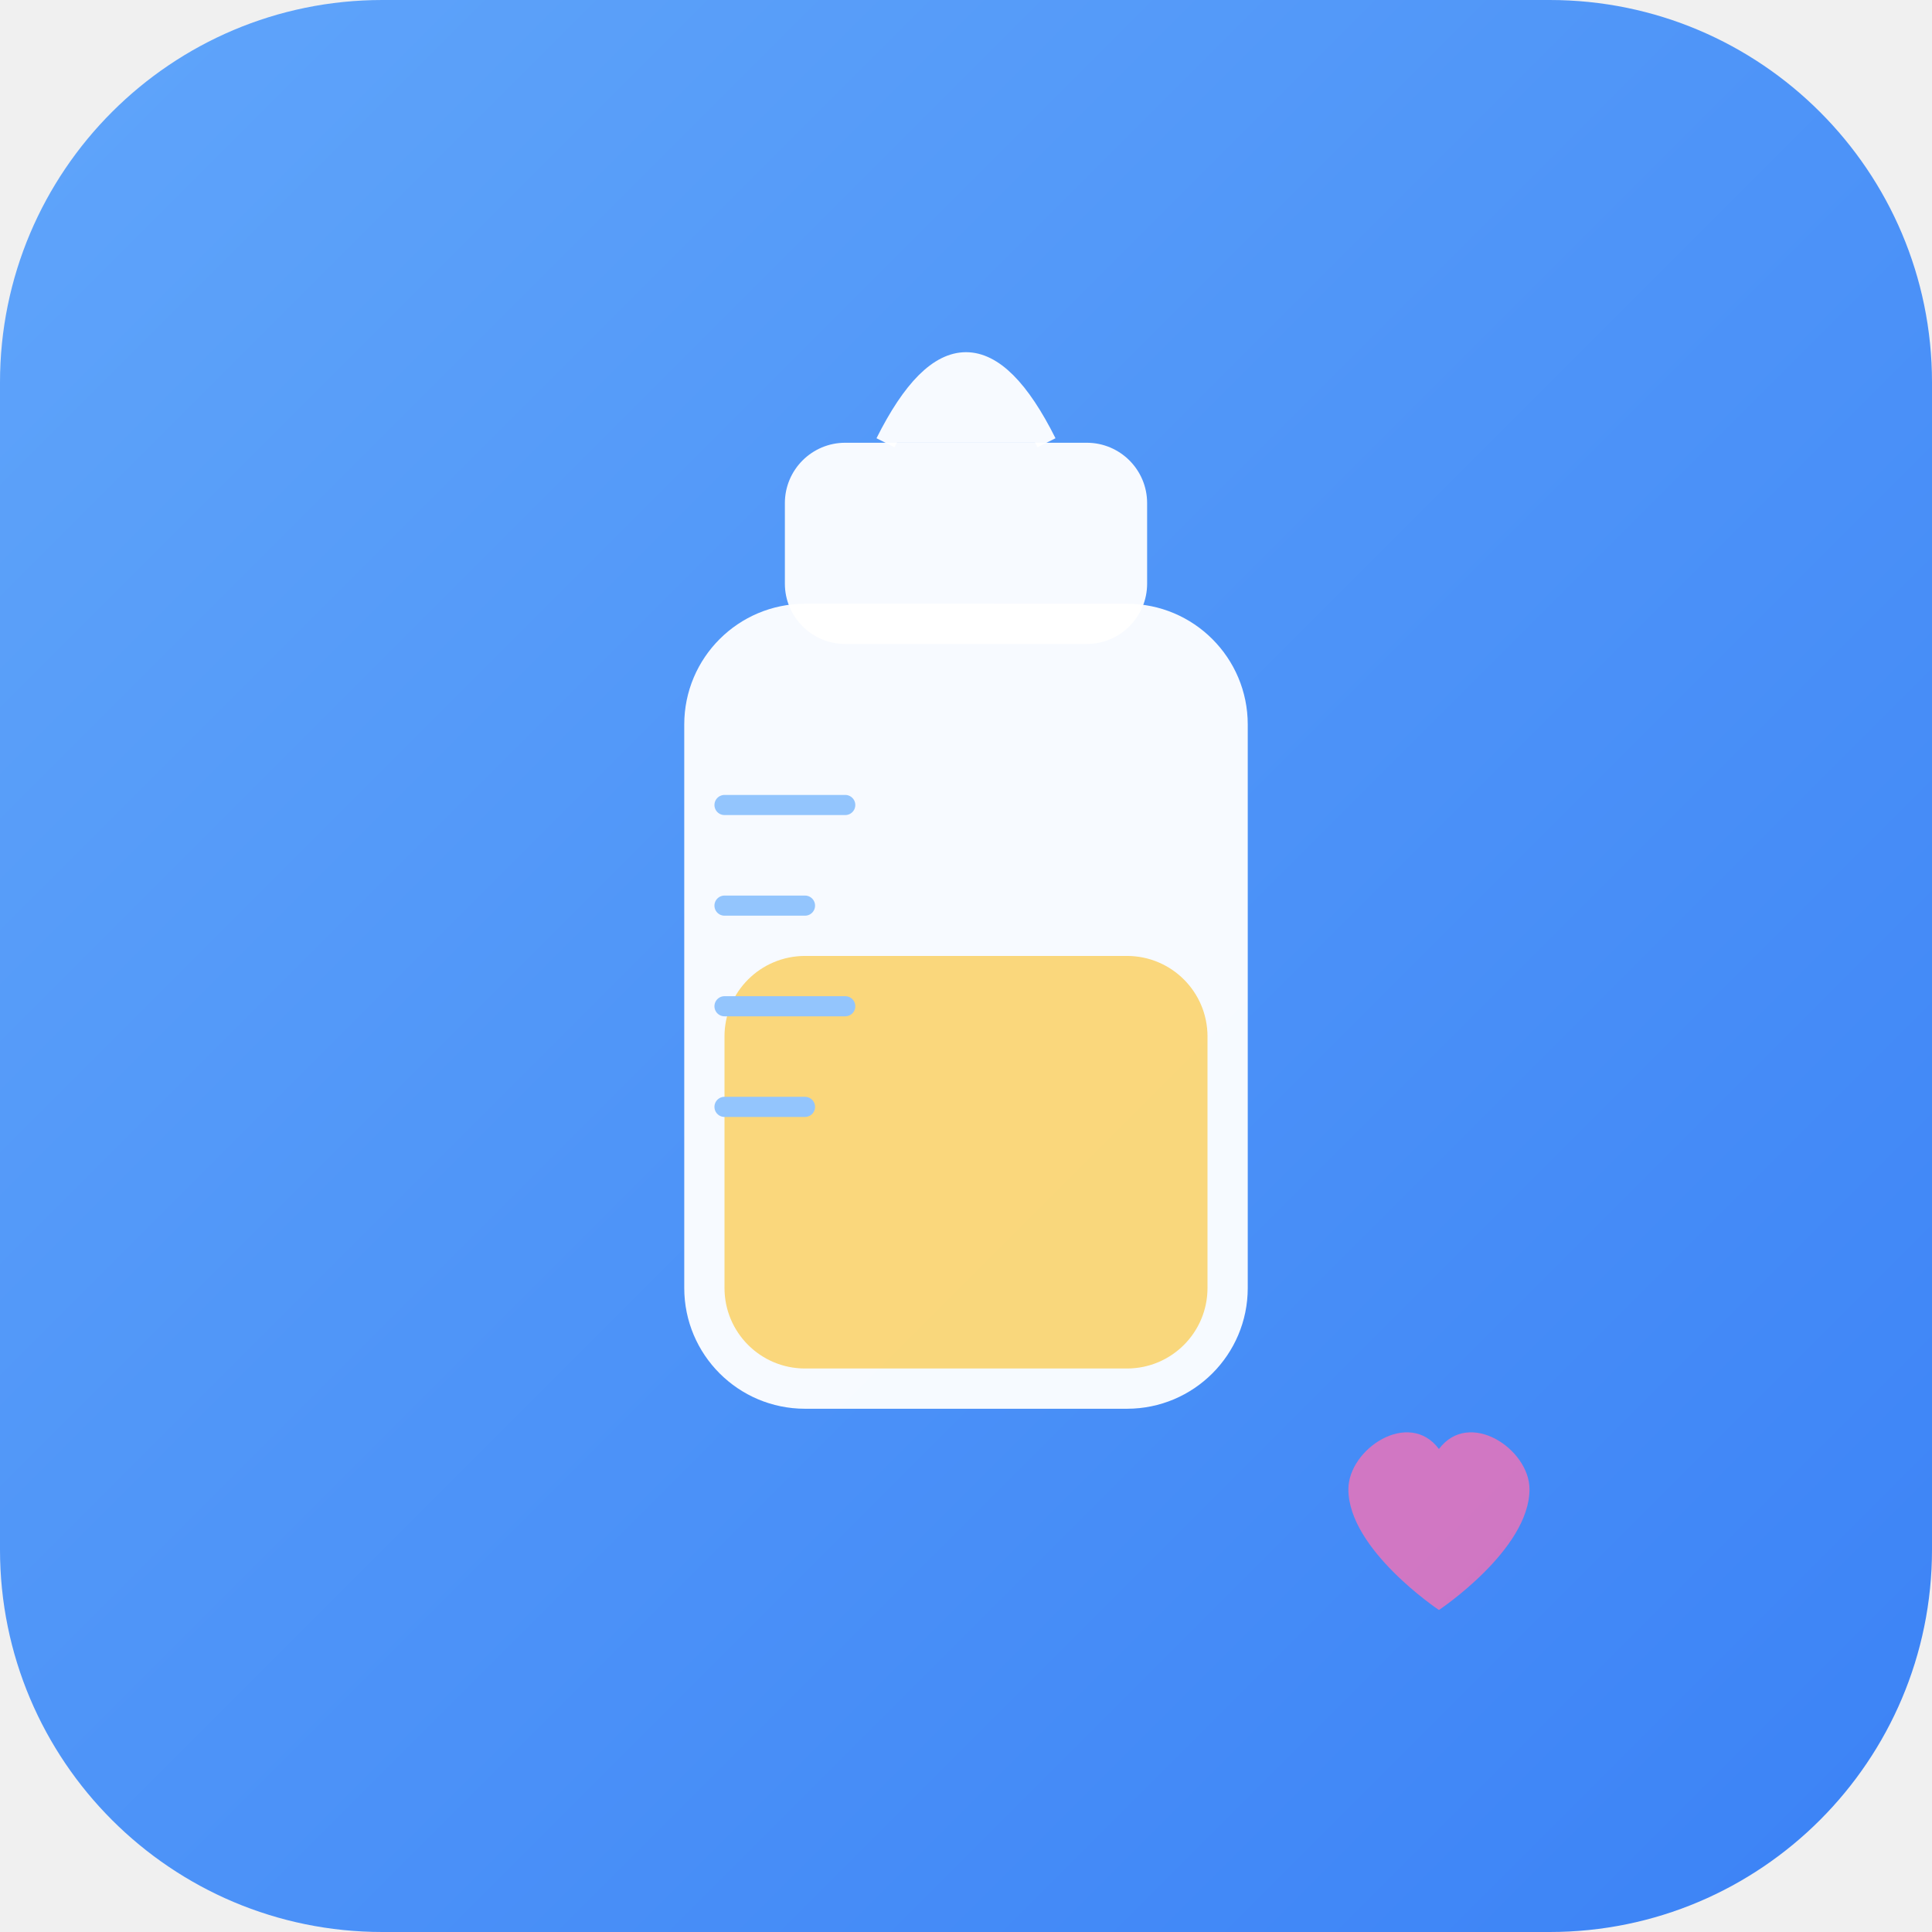
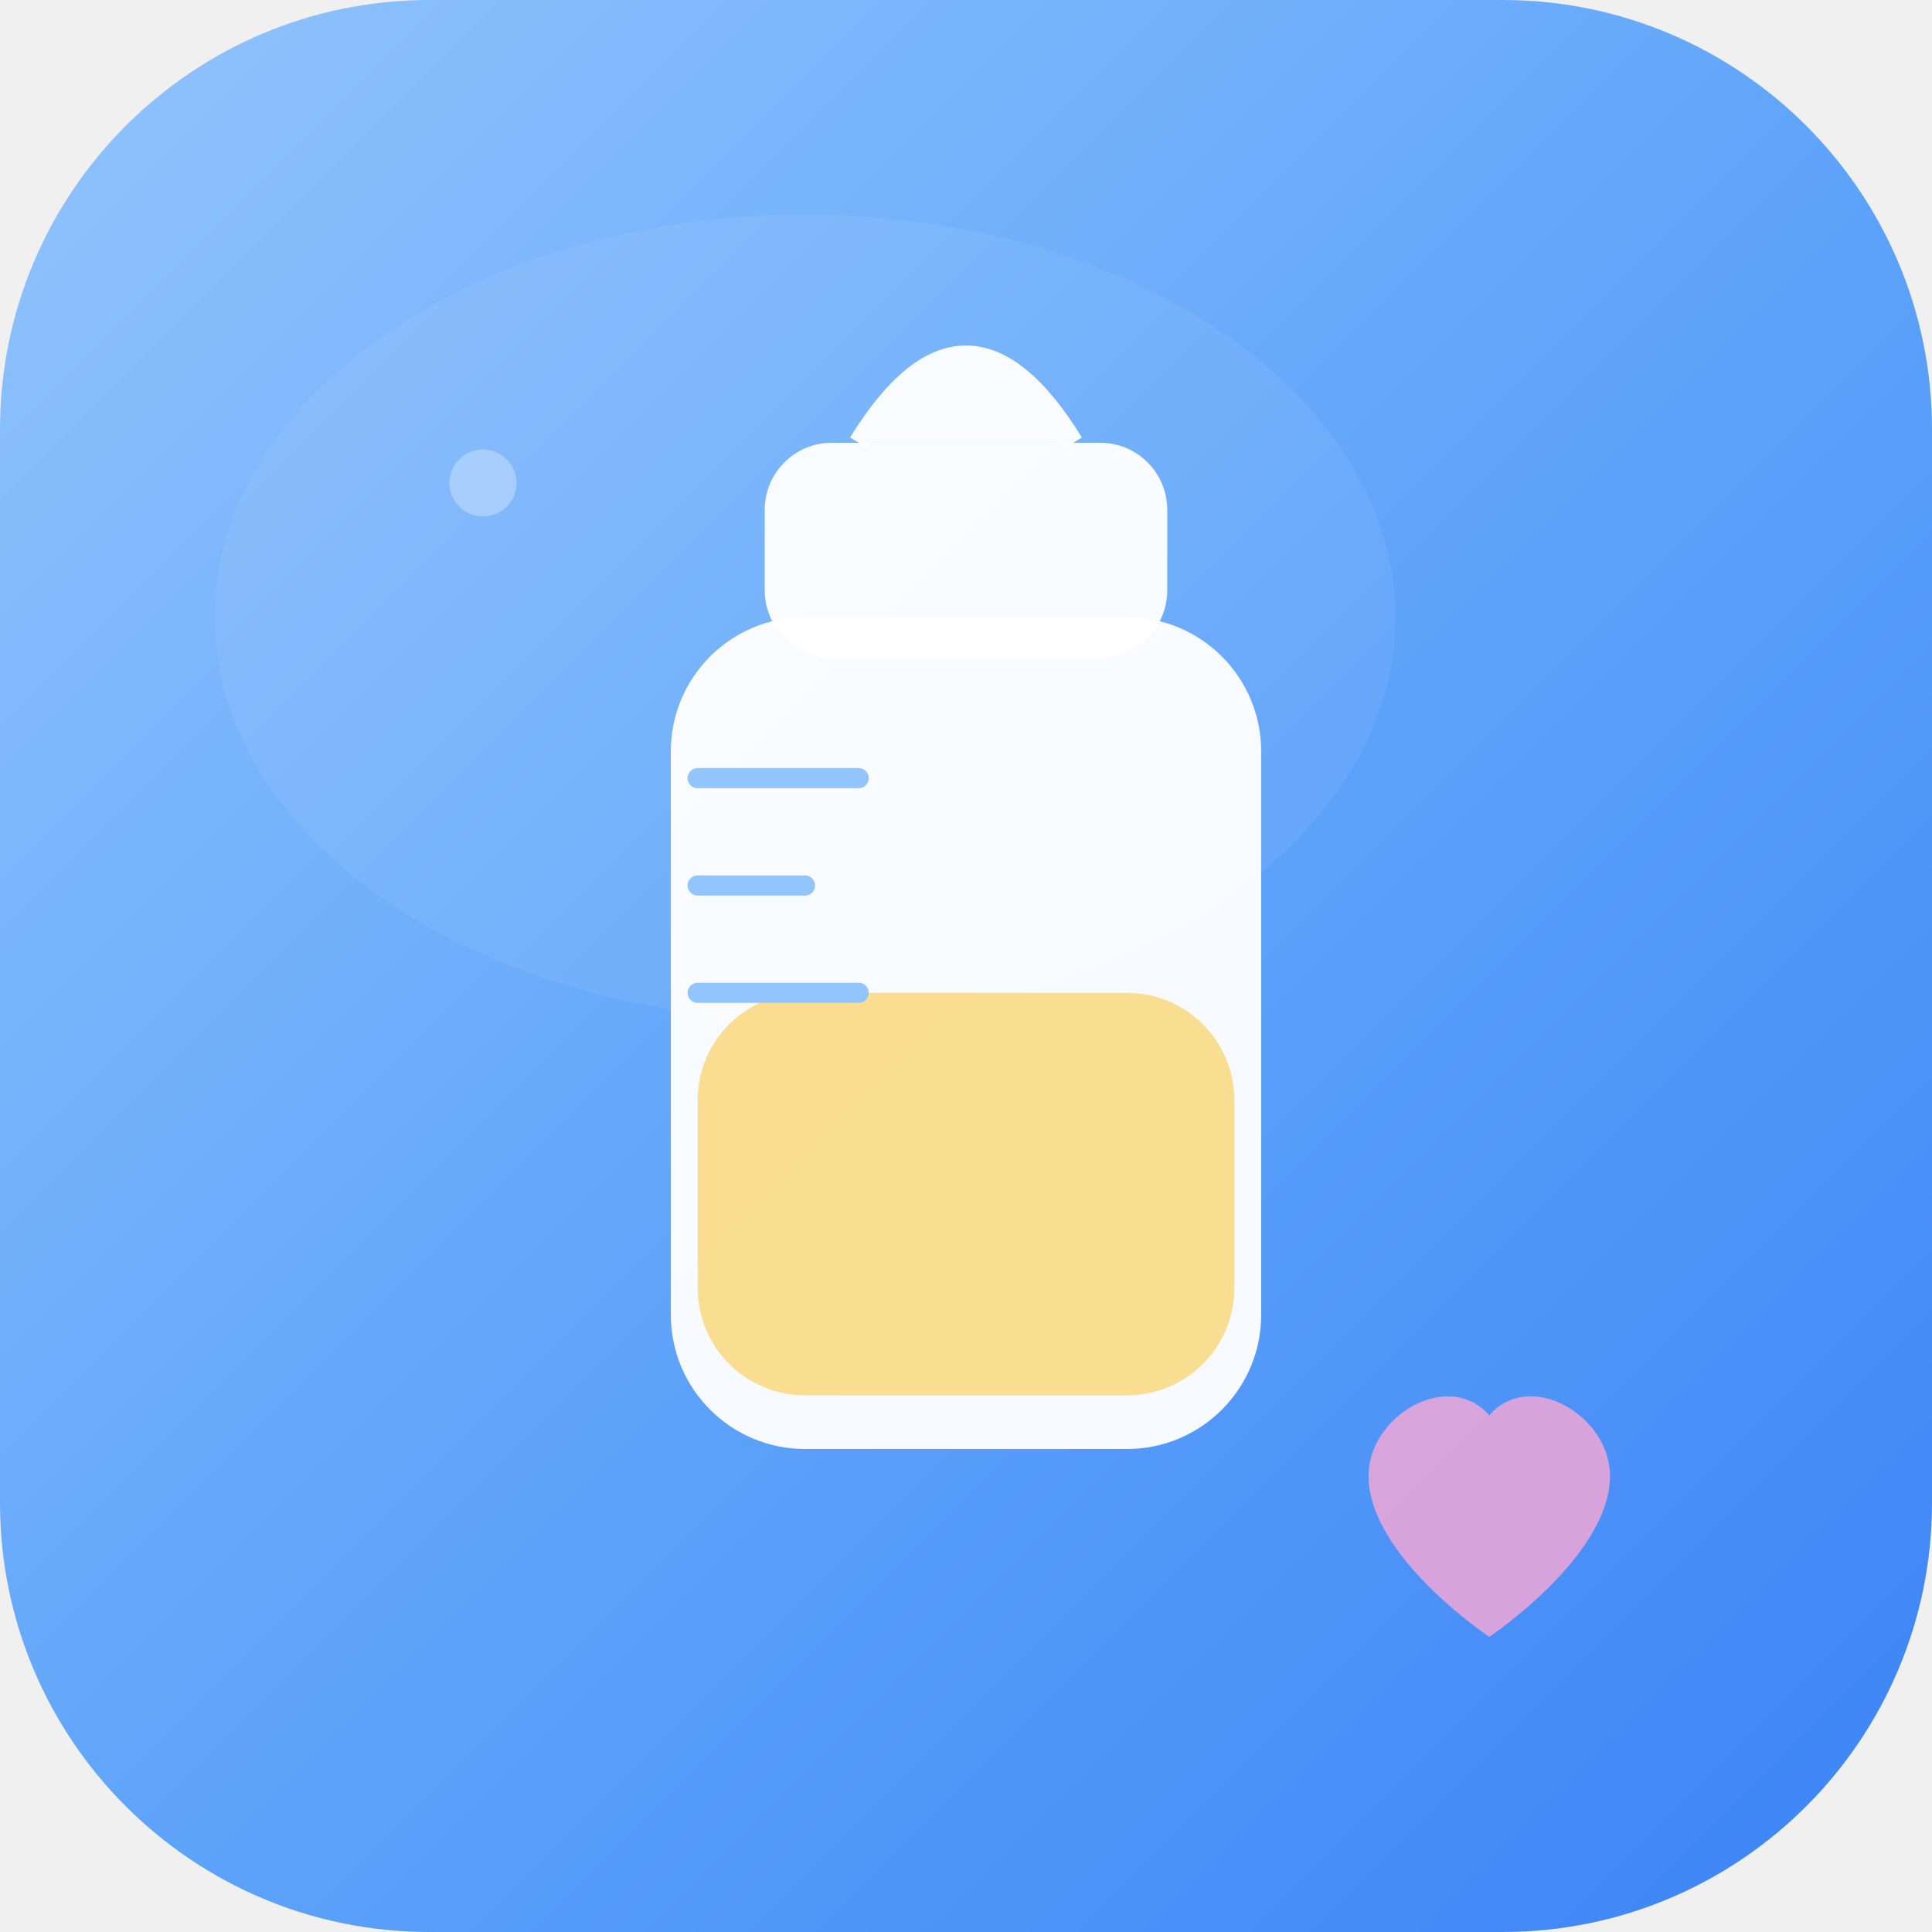
- <svg xmlns="http://www.w3.org/2000/svg" viewBox="0 0 192 192" width="144" height="144">
+ <svg xmlns="http://www.w3.org/2000/svg" viewBox="0 0 144 144" width="144" height="144">
  <defs>
    <linearGradient id="bg" x1="0%" y1="0%" x2="100%" y2="100%">
-       <stop offset="0%" style="stop-color:#60a5fa" />
+       <stop offset="0%" style="stop-color:#93c5fd" />
+       <stop offset="50%" style="stop-color:#60a5fa" />
      <stop offset="100%" style="stop-color:#3b82f6" />
    </linearGradient>
  </defs>
-   <rect width="192" height="192" rx="38" ry="38" fill="url(#bg)" />
-   <rect x="68" y="60" width="56" height="80" rx="12" ry="12" fill="white" opacity="0.95" />
-   <rect x="78" y="44" width="36" height="20" rx="6" ry="6" fill="white" opacity="0.95" />
-   <path d="M88 44 Q96 28 104 44" fill="white" opacity="0.95" stroke="white" stroke-width="2" />
-   <rect x="72" y="95" width="48" height="41" rx="8" ry="8" fill="#fbbf24" opacity="0.6" />
-   <line x1="72" y1="80" x2="84" y2="80" stroke="#93c5fd" stroke-width="2" stroke-linecap="round" />
-   <line x1="72" y1="90" x2="80" y2="90" stroke="#93c5fd" stroke-width="2" stroke-linecap="round" />
-   <line x1="72" y1="100" x2="84" y2="100" stroke="#93c5fd" stroke-width="2" stroke-linecap="round" />
-   <line x1="72" y1="110" x2="80" y2="110" stroke="#93c5fd" stroke-width="2" stroke-linecap="round" />
-   <path d="M134 148 C134 144 140 140 143 144 C146 140 152 144 152 148 C152 154 143 160 143 160 C143 160 134 154 134 148Z" fill="#f472b6" opacity="0.8" />
+   <rect width="144" height="144" rx="32" ry="32" fill="url(#bg)" />
+   <ellipse cx="60" cy="46" rx="44" ry="30" fill="white" opacity="0.06" />
+   <rect x="50" y="46" width="44" height="62" rx="10" ry="10" fill="white" opacity="0.95" />
+   <rect x="57" y="33" width="30" height="16" rx="5" ry="5" fill="white" opacity="0.95" />
+   <path d="M64 33 Q72 20 80 33" fill="white" opacity="0.95" stroke="white" stroke-width="1.5" />
+   <rect x="52" y="74" width="40" height="30" rx="8" ry="8" fill="#fbbf24" opacity="0.5" />
+   <line x1="52" y1="58" x2="64" y2="58" stroke="#93c5fd" stroke-width="1.5" stroke-linecap="round" />
+   <line x1="52" y1="66" x2="60" y2="66" stroke="#93c5fd" stroke-width="1.5" stroke-linecap="round" />
+   <line x1="52" y1="74" x2="64" y2="74" stroke="#93c5fd" stroke-width="1.5" stroke-linecap="round" />
+   <path d="M102 110 C102 105.5 108 102 111 105.5 C114 102 120 105.5 120 110 C120 116 111 122 111 122 C111 122 102 116 102 110Z" fill="#f9a8d4" opacity="0.8" />
+   <circle cx="36" cy="36" r="2.5" fill="white" opacity="0.3" />
</svg>
